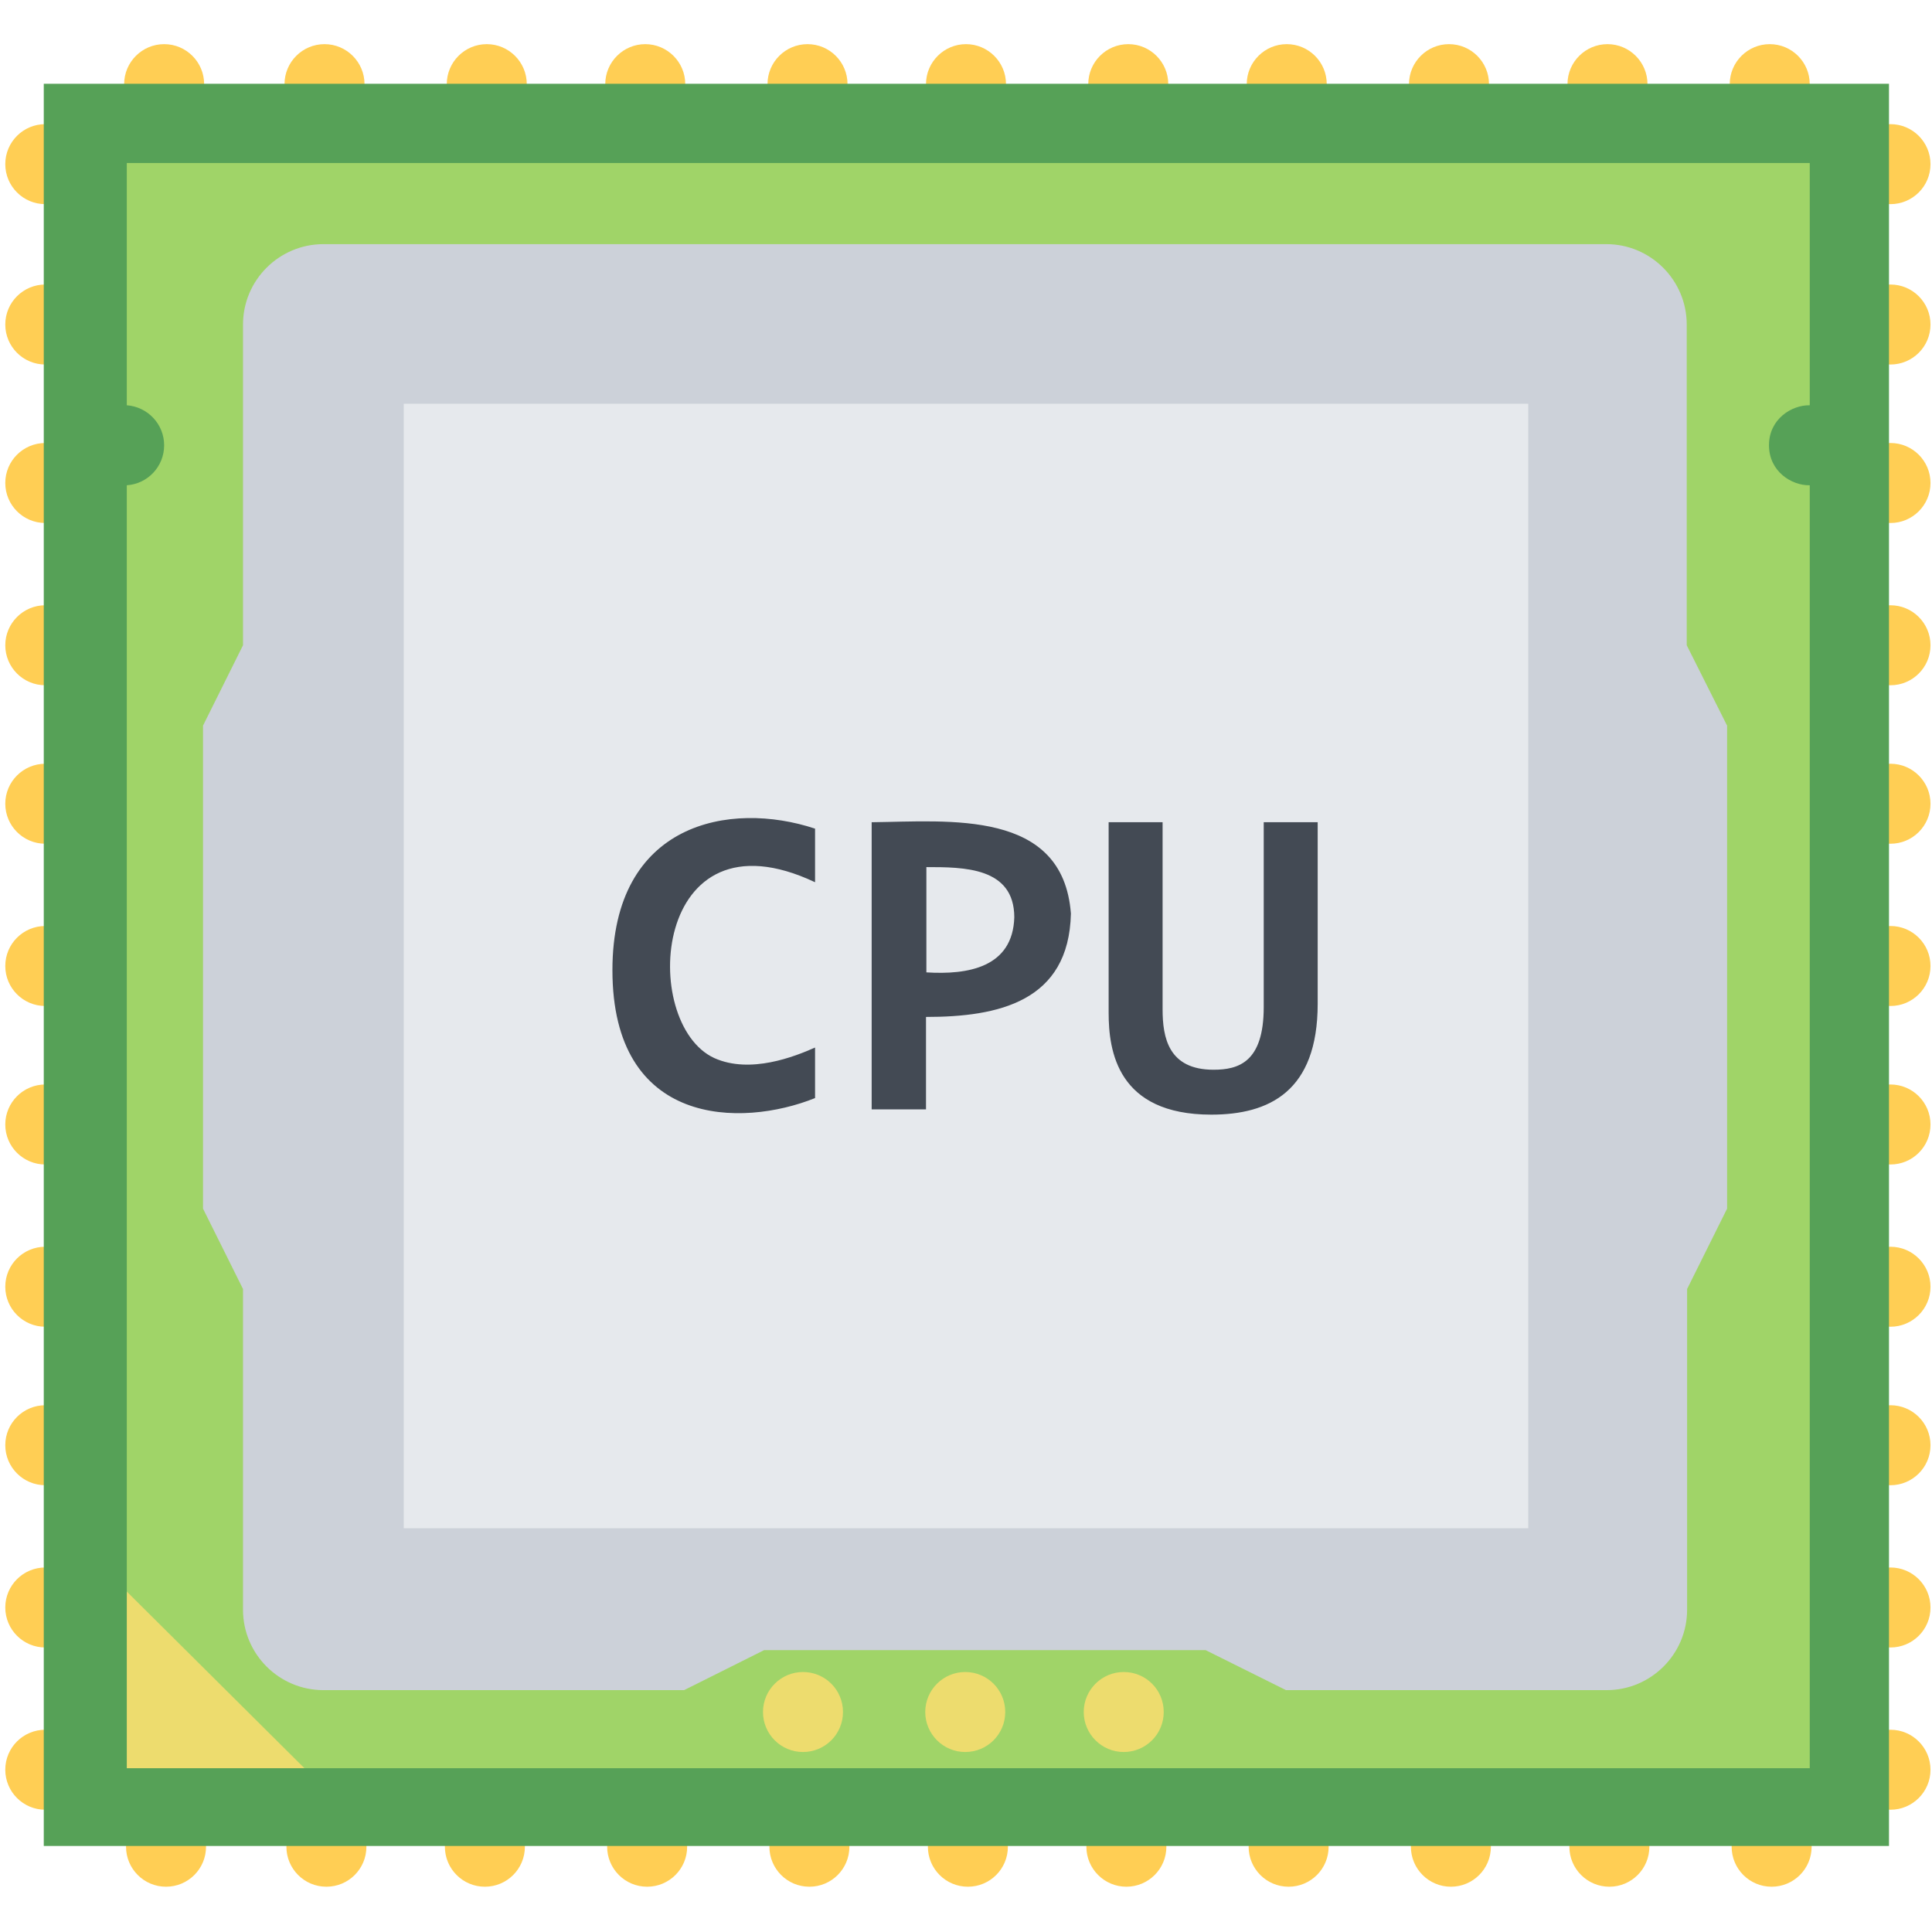
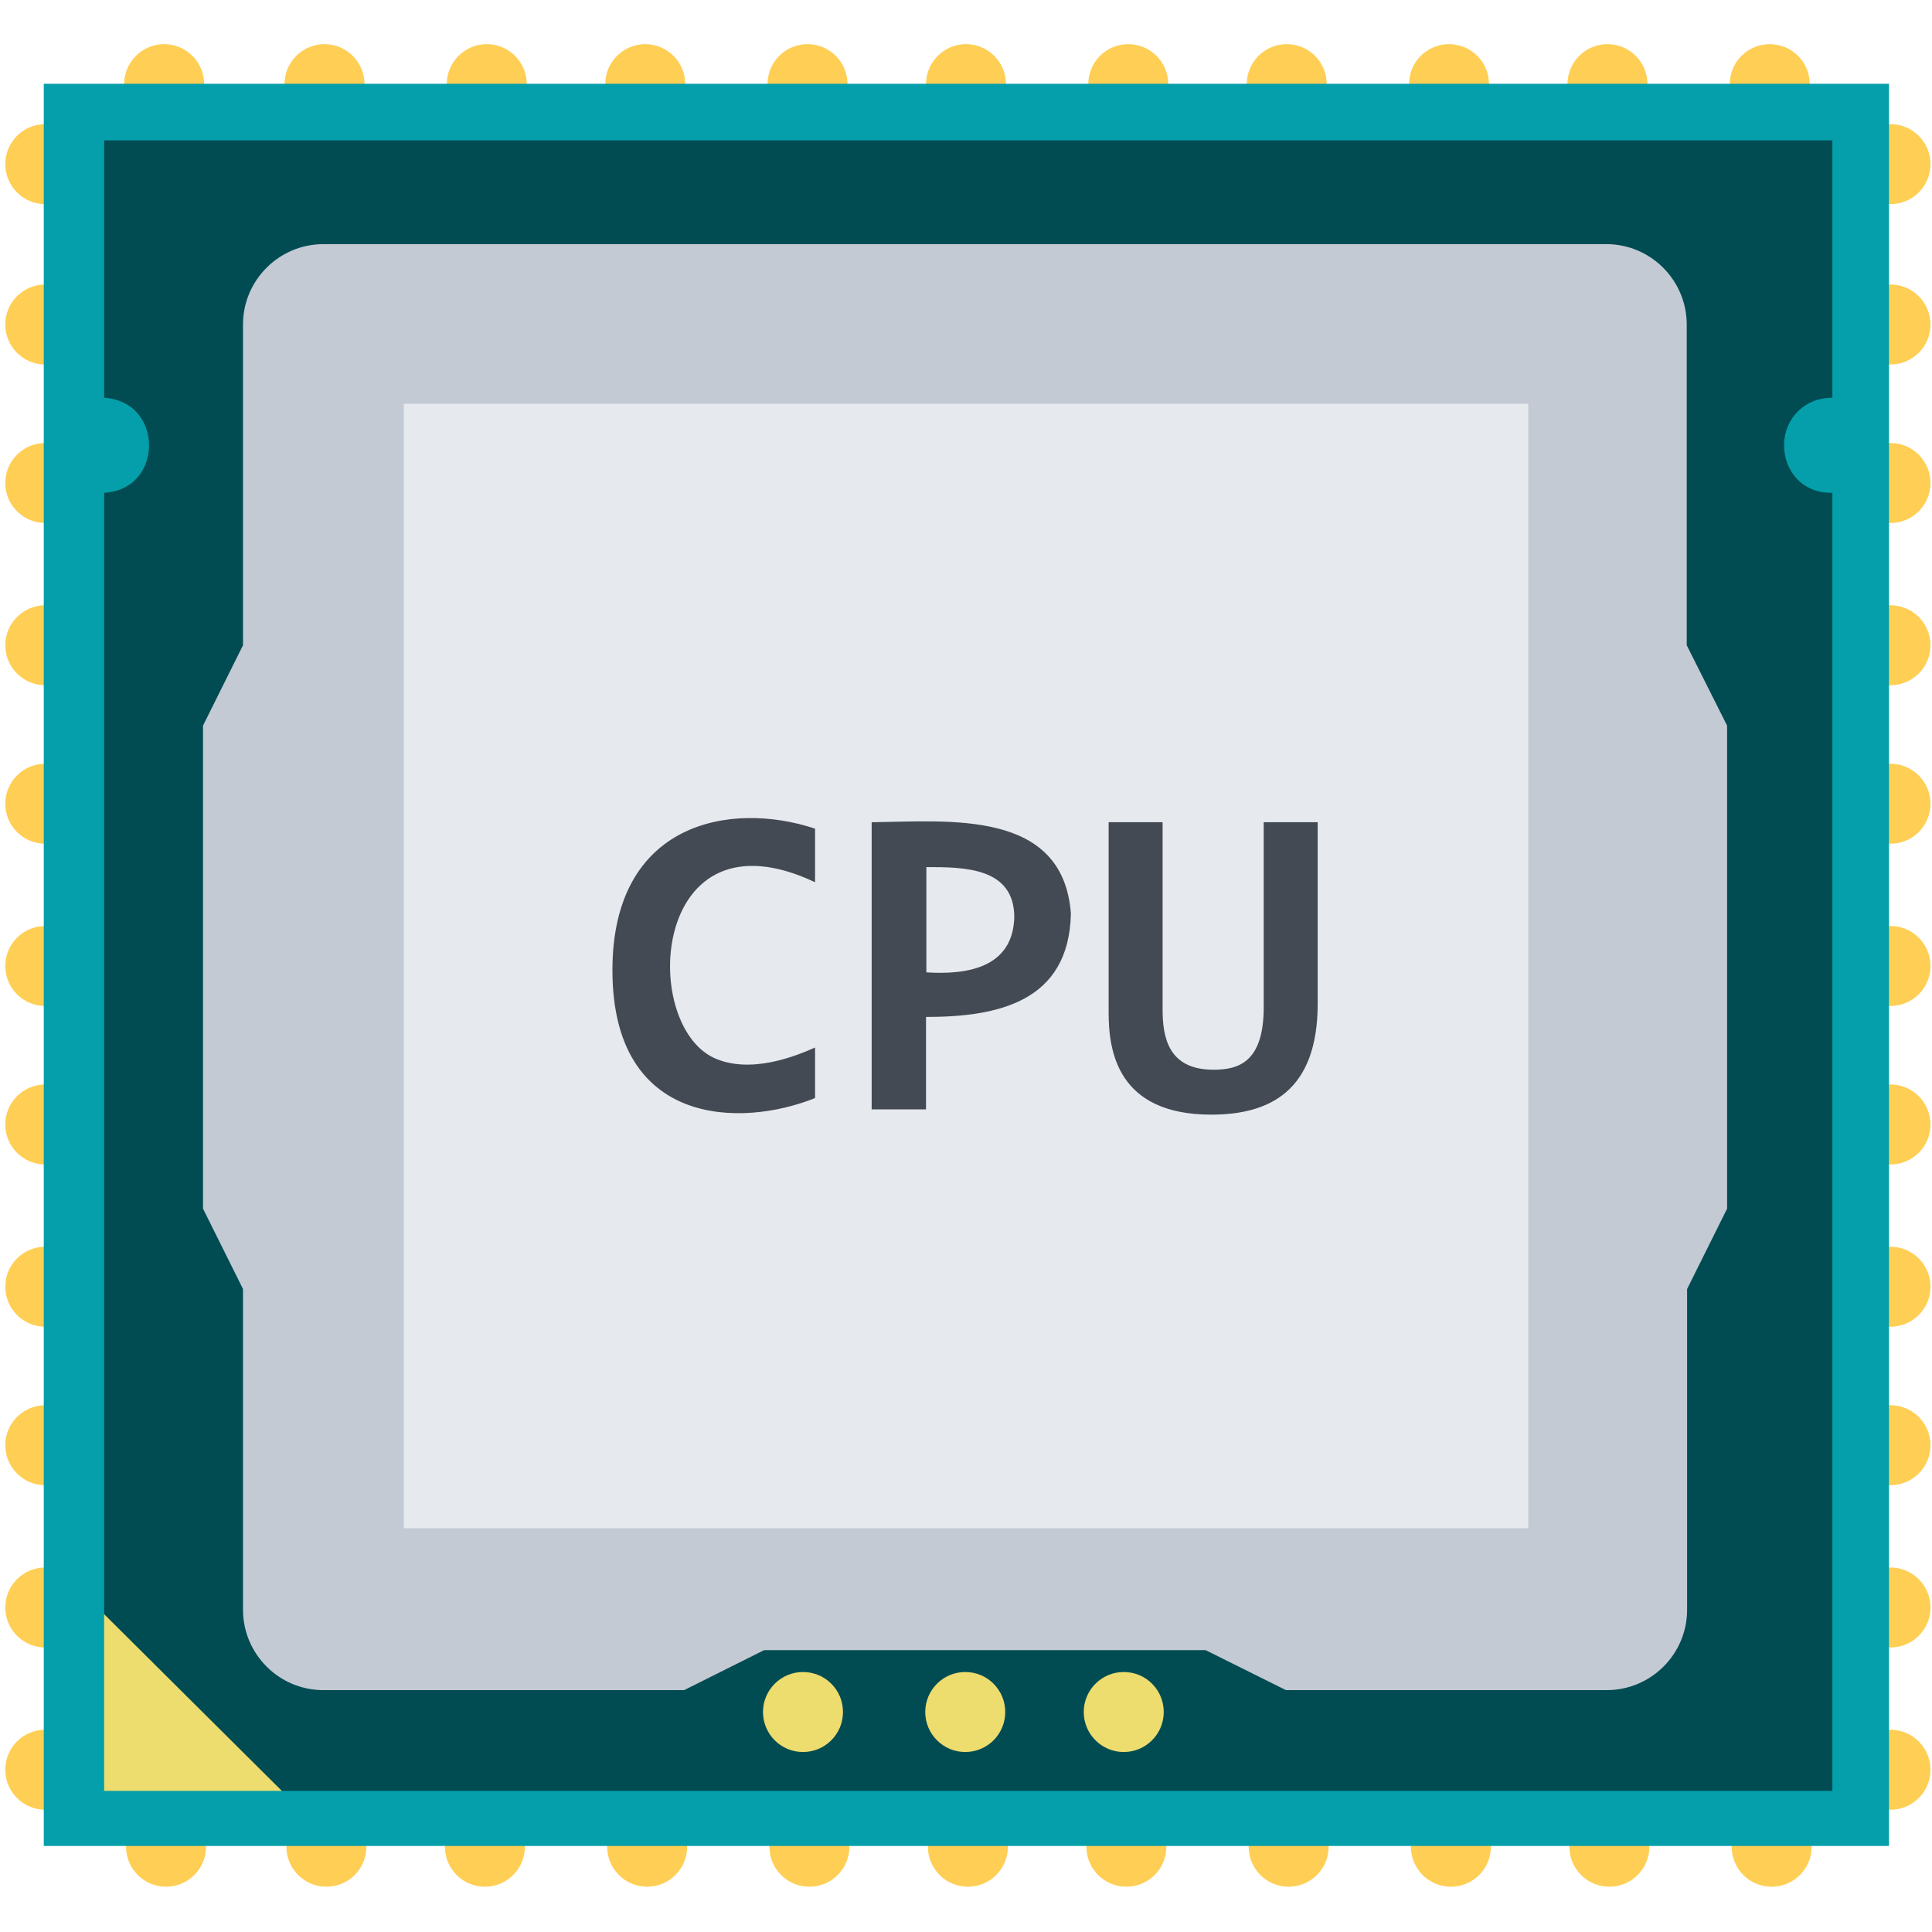
<svg xmlns="http://www.w3.org/2000/svg" width="512" height="512" version="1.1" viewBox="0 0 512 512">
  <path d="m43.5 11.7c-5.84 0-10.6 4.75-10.6 10.6s4.73 10.6 10.6 10.6c5.84 0 10.6-4.76 10.6-10.6s-4.73-10.6-10.6-10.6zm42.5 0c-5.85 0-10.6 4.75-10.6 10.6s4.73 10.6 10.6 10.6c5.84 0 10.6-4.76 10.6-10.6s-4.75-10.6-10.6-10.6zm43 0c-5.85 0-10.6 4.75-10.6 10.6s4.73 10.6 10.6 10.6c5.84 0 10.6-4.76 10.6-10.6s-4.75-10.6-10.6-10.6zm42 0c-5.84 0-10.6 4.75-10.6 10.6s4.73 10.6 10.6 10.6c5.84 0 10.6-4.76 10.6-10.6s-4.76-10.6-10.6-10.6zm43 0c-5.85 0-10.6 4.75-10.6 10.6s4.73 10.6 10.6 10.6c5.84 0 10.6-4.76 10.6-10.6s-4.73-10.6-10.6-10.6zm42 0c-5.84 0-10.6 4.75-10.6 10.6s4.73 10.6 10.6 10.6c5.84 0 10.6-4.76 10.6-10.6s-4.76-10.6-10.6-10.6zm43 0c-5.85 0-10.6 4.75-10.6 10.6s4.72 10.6 10.6 10.6c5.84 0 10.6-4.76 10.6-10.6s-4.75-10.6-10.6-10.6zm42 0c-5.85 0-10.6 4.75-10.6 10.6s4.73 10.6 10.6 10.6c5.85 0 10.6-4.76 10.6-10.6s-4.73-10.6-10.6-10.6zm43 0c-5.84 0-10.6 4.75-10.6 10.6s4.75 10.6 10.6 10.6c5.84 0 10.6-4.76 10.6-10.6s-4.72-10.6-10.6-10.6zm42 0c-5.84 0-10.6 4.75-10.6 10.6s4.72 10.6 10.6 10.6c5.84 0 10.6-4.76 10.6-10.6s-4.75-10.6-10.6-10.6zm43 0c-5.85 0-10.6 4.75-10.6 10.6s4.73 10.6 10.6 10.6c5.84 0 10.6-4.76 10.6-10.6s-4.73-10.6-10.6-10.6zm-457 21.2c-5.85 0-10.6 4.73-10.6 10.6 0 5.84 4.73 10.6 10.6 10.6 5.84 0 10.6-4.73 10.6-10.6 0-5.84-4.73-10.6-10.6-10.6zm489 0c-5.84 0-10.6 4.73-10.6 10.6 0 5.84 4.72 10.6 10.6 10.6 5.84 0 10.6-4.73 10.6-10.6 0-5.84-4.75-10.6-10.6-10.6zm-489 42.5c-5.85 0-10.6 4.73-10.6 10.6 0 5.85 4.73 10.6 10.6 10.6 5.84 0 10.6-4.73 10.6-10.6 0-5.84-4.73-10.6-10.6-10.6zm489 0c-5.84 0-10.6 4.73-10.6 10.6 0 5.85 4.72 10.6 10.6 10.6 5.84 0 10.6-4.73 10.6-10.6 0-5.84-4.75-10.6-10.6-10.6zm-489 42c-5.85 0-10.6 4.73-10.6 10.6 0 5.85 4.73 10.6 10.6 10.6 5.84 0 10.6-4.73 10.6-10.6 0-5.85-4.73-10.6-10.6-10.6zm489 0c-5.84 0-10.6 4.73-10.6 10.6 0 5.85 4.72 10.6 10.6 10.6 5.84 0 10.6-4.73 10.6-10.6 0-5.85-4.75-10.6-10.6-10.6zm-489 43c-5.85 0-10.6 4.76-10.6 10.6s4.73 10.6 10.6 10.6c5.84 0 10.6-4.73 10.6-10.6 0-5.84-4.73-10.6-10.6-10.6zm489 0c-5.84 0-10.6 4.76-10.6 10.6s4.72 10.6 10.6 10.6c5.84 0 10.6-4.73 10.6-10.6 0-5.84-4.75-10.6-10.6-10.6zm-489 42c-5.85 0-10.6 4.75-10.6 10.6s4.73 10.6 10.6 10.6c5.84 0 10.6-4.73 10.6-10.6 0-5.84-4.73-10.6-10.6-10.6zm489 0c-5.84 0-10.6 4.75-10.6 10.6s4.72 10.6 10.6 10.6c5.84 0 10.6-4.73 10.6-10.6 0-5.84-4.75-10.6-10.6-10.6zm-489 43c-5.85 0-10.6 4.73-10.6 10.6 0 5.85 4.73 10.6 10.6 10.6 5.84 0 10.6-4.73 10.6-10.6 0-5.85-4.73-10.6-10.6-10.6zm489 0c-5.84 0-10.6 4.73-10.6 10.6 0 5.85 4.72 10.6 10.6 10.6 5.84 0 10.6-4.73 10.6-10.6 0-5.85-4.75-10.6-10.6-10.6zm-489 42c-5.85 0-10.6 4.75-10.6 10.6 0 5.84 4.73 10.6 10.6 10.6 5.84 0 10.6-4.72 10.6-10.6 0-5.84-4.73-10.6-10.6-10.6zm489 0c-5.84 0-10.6 4.75-10.6 10.6 0 5.84 4.72 10.6 10.6 10.6 5.84 0 10.6-4.72 10.6-10.6 0-5.84-4.75-10.6-10.6-10.6zm-489 43c-5.85 0-10.6 4.72-10.6 10.6 0 5.84 4.73 10.6 10.6 10.6 5.84 0 10.6-4.75 10.6-10.6 0-5.84-4.73-10.6-10.6-10.6zm489 0c-5.84 0-10.6 4.72-10.6 10.6 0 5.84 4.72 10.6 10.6 10.6 5.84 0 10.6-4.75 10.6-10.6 0-5.84-4.75-10.6-10.6-10.6zm-489 42c-5.85 0-10.6 4.73-10.6 10.6 0 5.85 4.73 10.6 10.6 10.6 5.84 0 10.6-4.73 10.6-10.6 0-5.85-4.73-10.6-10.6-10.6zm489 0c-5.84 0-10.6 4.73-10.6 10.6 0 5.85 4.72 10.6 10.6 10.6 5.84 0 10.6-4.73 10.6-10.6 0-5.85-4.75-10.6-10.6-10.6zm-489 43c-5.85 0-10.6 4.75-10.6 10.6 0 5.84 4.73 10.6 10.6 10.6 5.84 0 10.6-4.72 10.6-10.6 0-5.84-4.73-10.6-10.6-10.6zm489 0c-5.84 0-10.6 4.75-10.6 10.6 0 5.84 4.72 10.6 10.6 10.6 5.84 0 10.6-4.72 10.6-10.6 0-5.84-4.75-10.6-10.6-10.6zm-489 43c-5.85 0-10.6 4.72-10.6 10.6 0 5.84 4.73 10.6 10.6 10.6 5.84 0 10.6-4.75 10.6-10.6 0-5.84-4.73-10.6-10.6-10.6zm489 0c-5.84 0-10.6 4.72-10.6 10.6 0 5.84 4.72 10.6 10.6 10.6 5.84 0 10.6-4.75 10.6-10.6 0-5.84-4.75-10.6-10.6-10.6zm-457 20.4c-5.85 0-10.6 4.75-10.6 10.6 0 5.84 4.73 10.6 10.6 10.6 5.84 0 10.6-4.72 10.6-10.6 0-5.84-4.73-10.6-10.6-10.6zm42.5 0c-5.84 0-10.6 4.75-10.6 10.6 0 5.84 4.73 10.6 10.6 10.6 5.85 0 10.6-4.72 10.6-10.6 0-5.84-4.73-10.6-10.6-10.6zm42 0c-5.85 0-10.6 4.75-10.6 10.6 0 5.84 4.73 10.6 10.6 10.6 5.85 0 10.6-4.72 10.6-10.6 0-5.84-4.75-10.6-10.6-10.6zm43 0c-5.85 0-10.6 4.75-10.6 10.6 0 5.84 4.73 10.6 10.6 10.6 5.84 0 10.6-4.72 10.6-10.6 0-5.84-4.73-10.6-10.6-10.6zm43 0c-5.84 0-10.6 4.75-10.6 10.6 0 5.84 4.73 10.6 10.6 10.6 5.85 0 10.6-4.72 10.6-10.6 0-5.84-4.73-10.6-10.6-10.6zm42 0c-5.85 0-10.6 4.75-10.6 10.6 0 5.84 4.73 10.6 10.6 10.6 5.85 0 10.6-4.72 10.6-10.6 0-5.84-4.75-10.6-10.6-10.6zm42 0c-5.84 0-10.6 4.75-10.6 10.6 0 5.84 4.75 10.6 10.6 10.6 5.84 0 10.6-4.72 10.6-10.6 0-5.84-4.72-10.6-10.6-10.6zm43 0c-5.84 0-10.6 4.75-10.6 10.6 0 5.84 4.72 10.6 10.6 10.6 5.84 0 10.6-4.72 10.6-10.6 0-5.84-4.75-10.6-10.6-10.6zm43 0c-5.85 0-10.6 4.75-10.6 10.6 0 5.84 4.73 10.6 10.6 10.6 5.85 0 10.6-4.72 10.6-10.6 0-5.84-4.75-10.6-10.6-10.6zm42 0c-5.84 0-10.6 4.75-10.6 10.6 0 5.84 4.75 10.6 10.6 10.6 5.84 0 10.6-4.72 10.6-10.6 0-5.84-4.72-10.6-10.6-10.6zm43 0c-5.84 0-10.6 4.75-10.6 10.6 0 5.84 4.72 10.6 10.6 10.6 5.84 0 10.6-4.72 10.6-10.6 0-5.84-4.75-10.6-10.6-10.6z" fill="#ffce54" />
-   <rect x="22.3" y="32.9" width="467" height="446" fill="#a0d468" />
-   <path d="m29.8 418-7.57 7.97v52.8h51.7l8.97-7.97zm183 25.1c-5.84 0-10.6 4.75-10.6 10.6 0 5.84 4.73 10.6 10.6 10.6 5.85 0 10.6-4.72 10.6-10.6s-4.73-10.6-10.6-10.6zm43 0c-5.85 0-10.6 4.75-10.6 10.6 0 5.84 4.75 10.6 10.6 10.6 5.85 0 10.6-4.72 10.6-10.6s-4.75-10.6-10.6-10.6zm42 0c-5.84 0-10.6 4.75-10.6 10.6 0 5.84 4.75 10.6 10.6 10.6 5.84 0 10.6-4.72 10.6-10.6s-4.72-10.6-10.6-10.6z" fill="#eddc6e" />
-   <path d="m11.6 22.2v467h489v-467zm22 21h446v64.2c-4.82-0.09-10.8 3.67-10.8 10.6s5.98 10.7 10.8 10.6v340h-446v-340c5.52-0.36 9.9-4.94 9.9-10.6 0-5.61-4.38-10.2-9.9-10.6z" fill="#56a157" />
-   <path d="m447 171v-85c0-11.7-9.52-21.3-21.3-21.3h-340c-11.7 0-21.3 9.52-21.3 21.3v85l-10.6 21.3v128l10.6 21.3v85c0 11.7 9.51 21.3 21.3 21.3h95.6l21.2-10.6h117l21.3 10.6h85c11.7 0 21.3-9.52 21.3-21.3v-85l10.6-21.3v-128z" fill="#ccd1d9" />
+   <rect x="22.3" y="32.9" width="467" height="446" fill="#014c52" />
+   <path d="m23.8 424-7.57 7.97v52.8h51.7l8.97-7.97zm189 19.1c-5.84 0-10.6 4.75-10.6 10.6 0 5.84 4.73 10.6 10.6 10.6 5.85 0 10.6-4.72 10.6-10.6s-4.73-10.6-10.6-10.6zm43 0c-5.85 0-10.6 4.75-10.6 10.6 0 5.84 4.75 10.6 10.6 10.6s10.6-4.72 10.6-10.6-4.75-10.6-10.6-10.6zm42 0c-5.84 0-10.6 4.75-10.6 10.6 0 5.84 4.75 10.6 10.6 10.6 5.84 0 10.6-4.72 10.6-10.6s-4.72-10.6-10.6-10.6z" fill="#eddc6e" />
+   <path d="m11.6 22.2v467h489v-467zm16 15h458v68.2c-7.53 0-12.8 5.67-12.8 12.6s5.02 12.8 12.8 12.6v344h-458v-344c8.39-0.547 11.9-6.94 11.9-12.6 0-5.61-3.52-12-11.9-12.6z" fill="#049faa" />
+   <path d="m447 171v-85c0-11.7-9.52-21.3-21.3-21.3h-340c-11.7 0-21.3 9.52-21.3 21.3v85l-10.6 21.3v128l10.6 21.3v85c0 11.7 9.51 21.3 21.3 21.3h95.6l21.2-10.6h117l21.3 10.6h85c11.7 0 21.3-9.52 21.3-21.3v-85l10.6-21.3v-128z" fill="#c4cad4" />
  <rect x="107" y="107" width="298" height="298" fill="#e6e9ed" />
  <path d="m216 291c-19.6 7.88-53.7 7.66-53.7-33.9 0-39.1 31.1-45 53.7-37.5v14.2c-43.2-20.4-46.7 37.4-26.7 46.6 9.54 4.28 21.3-0.395 26.7-2.79zm67.8-48.9c-0.511 23.4-19.3 27.4-38.4 27.4v24.5h-14.4v-76.1c20.6-0.234 50.7-3.5 52.8 24.2zm-15 0.99c-0.032-13.3-13.4-13.3-23.3-13.3v27.9c10.9 0.679 22.9-1.23 23.3-14.6zm80.4 22.9c0 23.3-12.9 29.4-28.2 29.4-24.9 0-27.2-16.9-27.2-27v-50.5h14.3v49.6c0 7.47 1.54 16 13.5 16 6.61 0 13.3-1.97 13.3-16.6v-49h14.3z" fill="#434a54" />
</svg>
